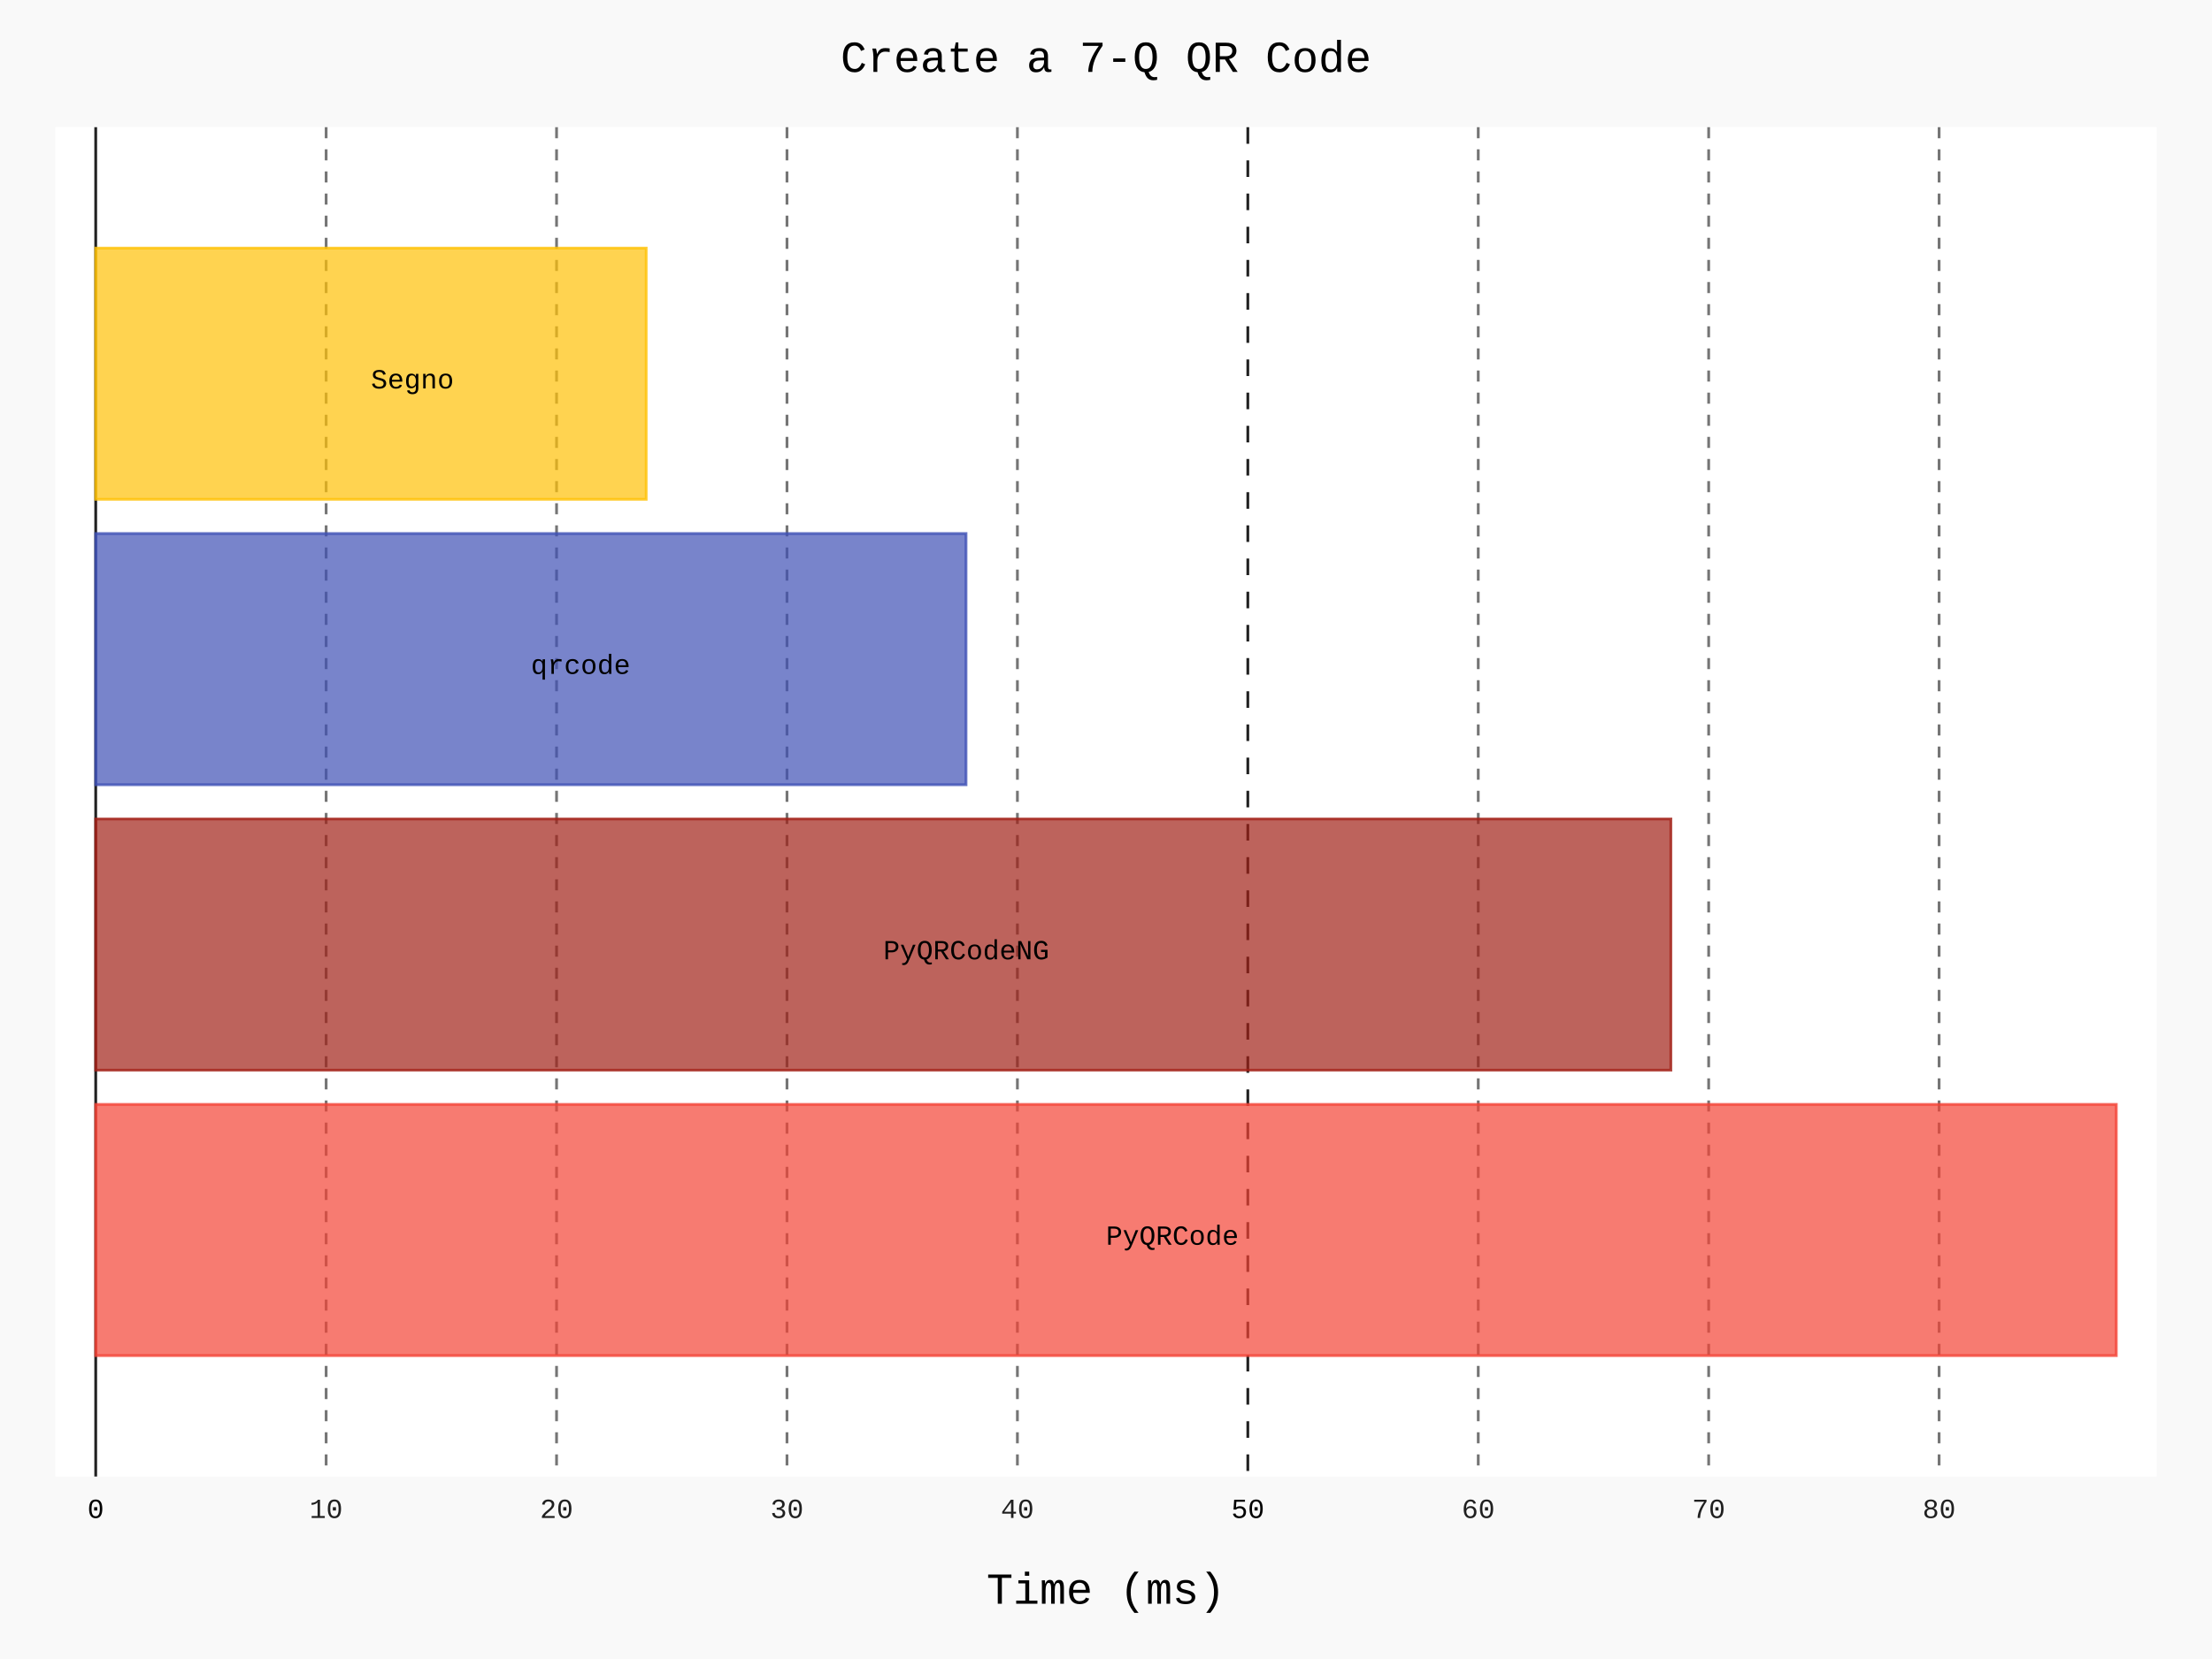
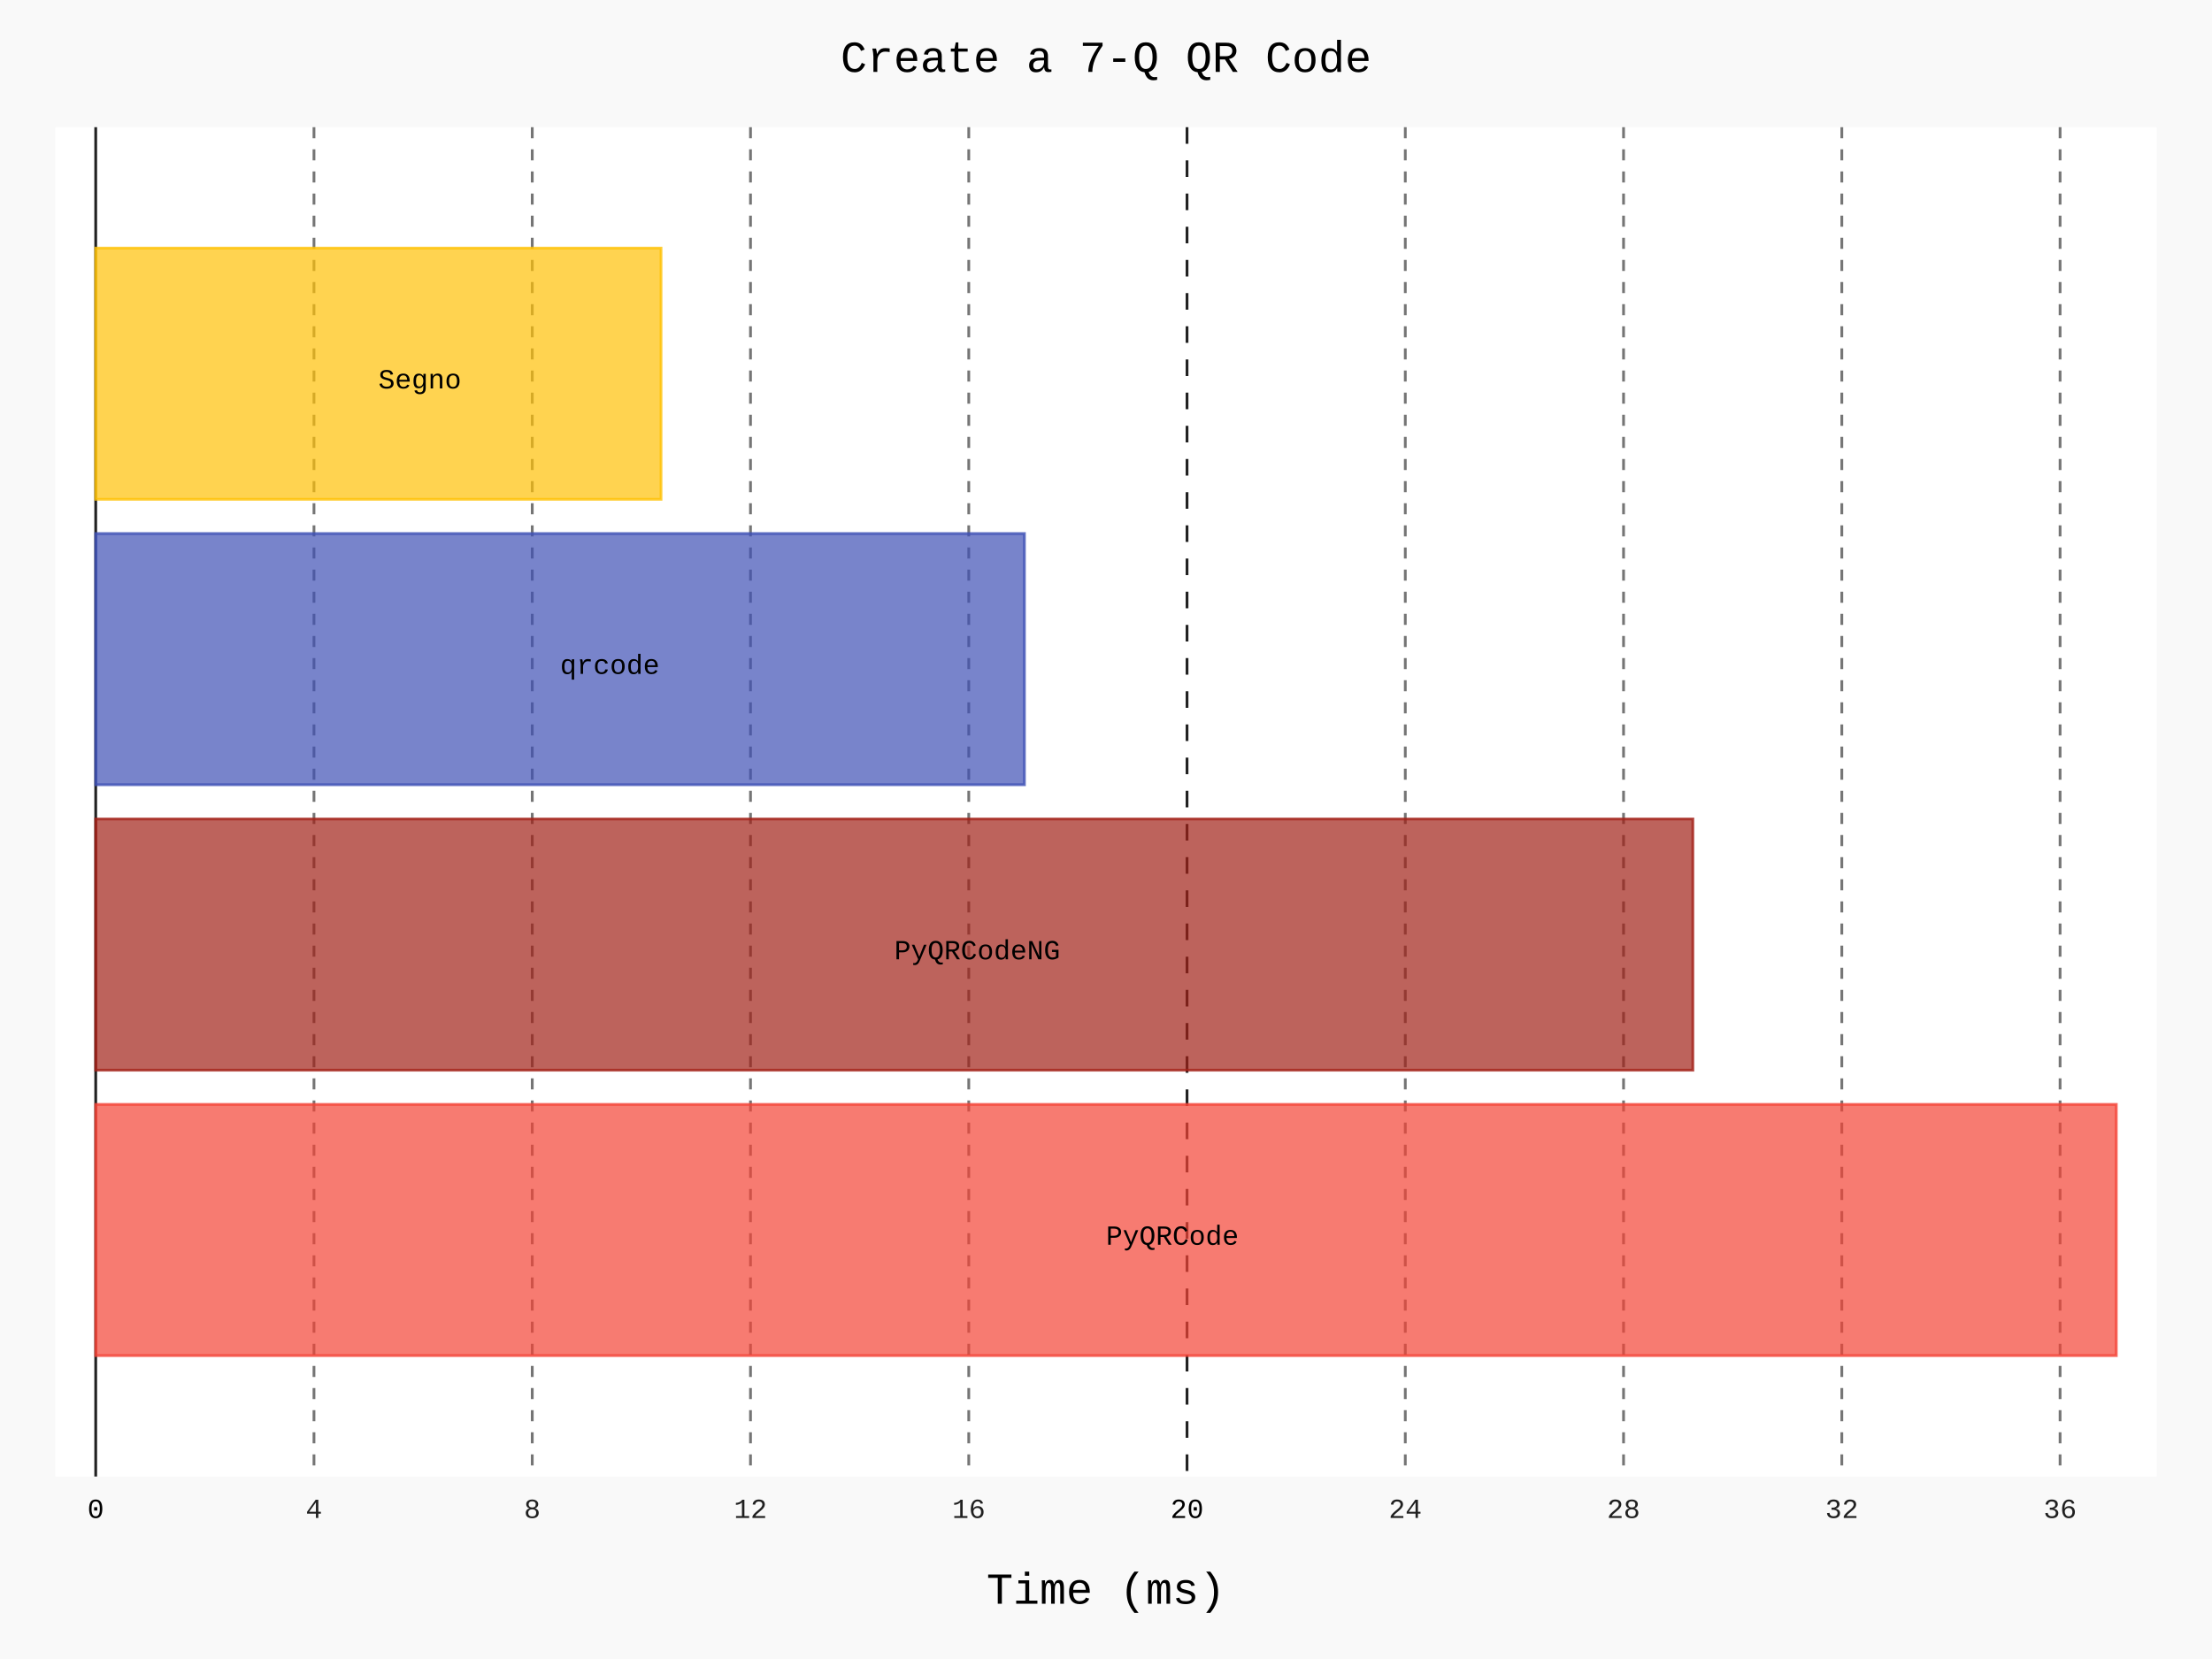
- <svg xmlns="http://www.w3.org/2000/svg" class="pygal-chart" id="chart-4d0319d5-d337-4847-8611-b5a504b3eafc" viewBox="0 0 800 600">
+ <svg xmlns="http://www.w3.org/2000/svg" class="pygal-chart" id="chart-cfbbc7f0-6f29-4b31-ab92-793db3590aed" viewBox="0 0 800 600">
  <defs>
-     <style type="text/css">#chart-4d0319d5-d337-4847-8611-b5a504b3eafc{-webkit-user-select:none;-webkit-font-smoothing:antialiased;font-family:Consolas,"Liberation Mono",Menlo,Courier,monospace}#chart-4d0319d5-d337-4847-8611-b5a504b3eafc .title{font-family:Consolas,"Liberation Mono",Menlo,Courier,monospace;font-size:16px}#chart-4d0319d5-d337-4847-8611-b5a504b3eafc .legends .legend text{font-family:Consolas,"Liberation Mono",Menlo,Courier,monospace;font-size:14px}#chart-4d0319d5-d337-4847-8611-b5a504b3eafc .axis text{font-family:Consolas,"Liberation Mono",Menlo,Courier,monospace;font-size:10px}#chart-4d0319d5-d337-4847-8611-b5a504b3eafc .axis text.major{font-family:Consolas,"Liberation Mono",Menlo,Courier,monospace;font-size:10px}#chart-4d0319d5-d337-4847-8611-b5a504b3eafc .text-overlay text.value{font-family:Consolas,"Liberation Mono",Menlo,Courier,monospace;font-size:16px}#chart-4d0319d5-d337-4847-8611-b5a504b3eafc .text-overlay text.label{font-family:Consolas,"Liberation Mono",Menlo,Courier,monospace;font-size:10px}#chart-4d0319d5-d337-4847-8611-b5a504b3eafc .tooltip{font-family:Consolas,"Liberation Mono",Menlo,Courier,monospace;font-size:14px}#chart-4d0319d5-d337-4847-8611-b5a504b3eafc text.no_data{font-family:Consolas,"Liberation Mono",Menlo,Courier,monospace;font-size:64px}
- #chart-4d0319d5-d337-4847-8611-b5a504b3eafc{background-color:rgba(249,249,249,1)}#chart-4d0319d5-d337-4847-8611-b5a504b3eafc path,#chart-4d0319d5-d337-4847-8611-b5a504b3eafc line,#chart-4d0319d5-d337-4847-8611-b5a504b3eafc rect,#chart-4d0319d5-d337-4847-8611-b5a504b3eafc circle{-webkit-transition:150ms;-moz-transition:150ms;transition:150ms}#chart-4d0319d5-d337-4847-8611-b5a504b3eafc .graph &gt; .background{fill:rgba(249,249,249,1)}#chart-4d0319d5-d337-4847-8611-b5a504b3eafc .plot &gt; .background{fill:rgba(255,255,255,1)}#chart-4d0319d5-d337-4847-8611-b5a504b3eafc .graph{fill:rgba(0,0,0,.87)}#chart-4d0319d5-d337-4847-8611-b5a504b3eafc text.no_data{fill:rgba(0,0,0,1)}#chart-4d0319d5-d337-4847-8611-b5a504b3eafc .title{fill:rgba(0,0,0,1)}#chart-4d0319d5-d337-4847-8611-b5a504b3eafc .legends .legend text{fill:rgba(0,0,0,.87)}#chart-4d0319d5-d337-4847-8611-b5a504b3eafc .legends .legend:hover text{fill:rgba(0,0,0,1)}#chart-4d0319d5-d337-4847-8611-b5a504b3eafc .axis .line{stroke:rgba(0,0,0,1)}#chart-4d0319d5-d337-4847-8611-b5a504b3eafc .axis .guide.line{stroke:rgba(0,0,0,.54)}#chart-4d0319d5-d337-4847-8611-b5a504b3eafc .axis .major.line{stroke:rgba(0,0,0,.87)}#chart-4d0319d5-d337-4847-8611-b5a504b3eafc .axis text.major{fill:rgba(0,0,0,1)}#chart-4d0319d5-d337-4847-8611-b5a504b3eafc .axis.y .guides:hover .guide.line,#chart-4d0319d5-d337-4847-8611-b5a504b3eafc .line-graph .axis.x .guides:hover .guide.line,#chart-4d0319d5-d337-4847-8611-b5a504b3eafc .stackedline-graph .axis.x .guides:hover .guide.line,#chart-4d0319d5-d337-4847-8611-b5a504b3eafc .xy-graph .axis.x .guides:hover .guide.line{stroke:rgba(0,0,0,1)}#chart-4d0319d5-d337-4847-8611-b5a504b3eafc .axis .guides:hover text{fill:rgba(0,0,0,1)}#chart-4d0319d5-d337-4847-8611-b5a504b3eafc .reactive{fill-opacity:.7;stroke-opacity:.8}#chart-4d0319d5-d337-4847-8611-b5a504b3eafc .ci{stroke:rgba(0,0,0,.87)}#chart-4d0319d5-d337-4847-8611-b5a504b3eafc .reactive.active,#chart-4d0319d5-d337-4847-8611-b5a504b3eafc .active .reactive{fill-opacity:.8;stroke-opacity:.9;stroke-width:4}#chart-4d0319d5-d337-4847-8611-b5a504b3eafc .ci .reactive.active{stroke-width:1.5}#chart-4d0319d5-d337-4847-8611-b5a504b3eafc .series text{fill:rgba(0,0,0,1)}#chart-4d0319d5-d337-4847-8611-b5a504b3eafc .tooltip rect{fill:rgba(255,255,255,1);stroke:rgba(0,0,0,1);-webkit-transition:opacity 150ms;-moz-transition:opacity 150ms;transition:opacity 150ms}#chart-4d0319d5-d337-4847-8611-b5a504b3eafc .tooltip .label{fill:rgba(0,0,0,.87)}#chart-4d0319d5-d337-4847-8611-b5a504b3eafc .tooltip .label{fill:rgba(0,0,0,.87)}#chart-4d0319d5-d337-4847-8611-b5a504b3eafc .tooltip .legend{font-size:.8em;fill:rgba(0,0,0,.54)}#chart-4d0319d5-d337-4847-8611-b5a504b3eafc .tooltip .x_label{font-size:.6em;fill:rgba(0,0,0,1)}#chart-4d0319d5-d337-4847-8611-b5a504b3eafc .tooltip .xlink{font-size:.5em;text-decoration:underline}#chart-4d0319d5-d337-4847-8611-b5a504b3eafc .tooltip .value{font-size:1.5em}#chart-4d0319d5-d337-4847-8611-b5a504b3eafc .bound{font-size:.5em}#chart-4d0319d5-d337-4847-8611-b5a504b3eafc .max-value{font-size:.75em;fill:rgba(0,0,0,.54)}#chart-4d0319d5-d337-4847-8611-b5a504b3eafc .map-element{fill:rgba(255,255,255,1);stroke:rgba(0,0,0,.54) !important}#chart-4d0319d5-d337-4847-8611-b5a504b3eafc .map-element .reactive{fill-opacity:inherit;stroke-opacity:inherit}#chart-4d0319d5-d337-4847-8611-b5a504b3eafc .color-0,#chart-4d0319d5-d337-4847-8611-b5a504b3eafc .color-0 a:visited{stroke:#F44336;fill:#F44336}#chart-4d0319d5-d337-4847-8611-b5a504b3eafc .color-1,#chart-4d0319d5-d337-4847-8611-b5a504b3eafc .color-1 a:visited{stroke:#3F51B5;fill:#3F51B5}#chart-4d0319d5-d337-4847-8611-b5a504b3eafc .color-2,#chart-4d0319d5-d337-4847-8611-b5a504b3eafc .color-2 a:visited{stroke:#009688;fill:#009688}#chart-4d0319d5-d337-4847-8611-b5a504b3eafc .color-3,#chart-4d0319d5-d337-4847-8611-b5a504b3eafc .color-3 a:visited{stroke:#FFC107;fill:#FFC107}#chart-4d0319d5-d337-4847-8611-b5a504b3eafc .text-overlay .color-0 text{fill:black}#chart-4d0319d5-d337-4847-8611-b5a504b3eafc .text-overlay .color-1 text{fill:black}#chart-4d0319d5-d337-4847-8611-b5a504b3eafc .text-overlay .color-2 text{fill:black}#chart-4d0319d5-d337-4847-8611-b5a504b3eafc .text-overlay .color-3 text{fill:black}
- #chart-4d0319d5-d337-4847-8611-b5a504b3eafc text.no_data{text-anchor:middle}#chart-4d0319d5-d337-4847-8611-b5a504b3eafc .guide.line{fill:none}#chart-4d0319d5-d337-4847-8611-b5a504b3eafc .centered{text-anchor:middle}#chart-4d0319d5-d337-4847-8611-b5a504b3eafc .title{text-anchor:middle}#chart-4d0319d5-d337-4847-8611-b5a504b3eafc .legends .legend text{fill-opacity:1}#chart-4d0319d5-d337-4847-8611-b5a504b3eafc .axis.x text{text-anchor:middle}#chart-4d0319d5-d337-4847-8611-b5a504b3eafc .axis.x:not(.web) text[transform]{text-anchor:start}#chart-4d0319d5-d337-4847-8611-b5a504b3eafc .axis.x:not(.web) text[transform].backwards{text-anchor:end}#chart-4d0319d5-d337-4847-8611-b5a504b3eafc .axis.y text{text-anchor:end}#chart-4d0319d5-d337-4847-8611-b5a504b3eafc .axis.y text[transform].backwards{text-anchor:start}#chart-4d0319d5-d337-4847-8611-b5a504b3eafc .axis.y2 text{text-anchor:start}#chart-4d0319d5-d337-4847-8611-b5a504b3eafc .axis.y2 text[transform].backwards{text-anchor:end}#chart-4d0319d5-d337-4847-8611-b5a504b3eafc .axis .guide.line{stroke-dasharray:4,4}#chart-4d0319d5-d337-4847-8611-b5a504b3eafc .axis .major.guide.line{stroke-dasharray:6,6}#chart-4d0319d5-d337-4847-8611-b5a504b3eafc .horizontal .axis.y .guide.line,#chart-4d0319d5-d337-4847-8611-b5a504b3eafc .horizontal .axis.y2 .guide.line,#chart-4d0319d5-d337-4847-8611-b5a504b3eafc .vertical .axis.x .guide.line{opacity:0}#chart-4d0319d5-d337-4847-8611-b5a504b3eafc .horizontal .axis.always_show .guide.line,#chart-4d0319d5-d337-4847-8611-b5a504b3eafc .vertical .axis.always_show .guide.line{opacity:1 !important}#chart-4d0319d5-d337-4847-8611-b5a504b3eafc .axis.y .guides:hover .guide.line,#chart-4d0319d5-d337-4847-8611-b5a504b3eafc .axis.y2 .guides:hover .guide.line,#chart-4d0319d5-d337-4847-8611-b5a504b3eafc .axis.x .guides:hover .guide.line{opacity:1}#chart-4d0319d5-d337-4847-8611-b5a504b3eafc .axis .guides:hover text{opacity:1}#chart-4d0319d5-d337-4847-8611-b5a504b3eafc .nofill{fill:none}#chart-4d0319d5-d337-4847-8611-b5a504b3eafc .subtle-fill{fill-opacity:.2}#chart-4d0319d5-d337-4847-8611-b5a504b3eafc .dot{stroke-width:1px;fill-opacity:1}#chart-4d0319d5-d337-4847-8611-b5a504b3eafc .dot.active{stroke-width:5px}#chart-4d0319d5-d337-4847-8611-b5a504b3eafc .dot.negative{fill:transparent}#chart-4d0319d5-d337-4847-8611-b5a504b3eafc text,#chart-4d0319d5-d337-4847-8611-b5a504b3eafc tspan{stroke:none !important}#chart-4d0319d5-d337-4847-8611-b5a504b3eafc .series text.active{opacity:1}#chart-4d0319d5-d337-4847-8611-b5a504b3eafc .tooltip rect{fill-opacity:.95;stroke-width:.5}#chart-4d0319d5-d337-4847-8611-b5a504b3eafc .tooltip text{fill-opacity:1}#chart-4d0319d5-d337-4847-8611-b5a504b3eafc .showable{visibility:hidden}#chart-4d0319d5-d337-4847-8611-b5a504b3eafc .showable.shown{visibility:visible}#chart-4d0319d5-d337-4847-8611-b5a504b3eafc .gauge-background{fill:rgba(229,229,229,1);stroke:none}#chart-4d0319d5-d337-4847-8611-b5a504b3eafc .bg-lines{stroke:rgba(249,249,249,1);stroke-width:2px}</style>
+     <style type="text/css">#chart-cfbbc7f0-6f29-4b31-ab92-793db3590aed{-webkit-user-select:none;-webkit-font-smoothing:antialiased;font-family:Consolas,"Liberation Mono",Menlo,Courier,monospace}#chart-cfbbc7f0-6f29-4b31-ab92-793db3590aed .title{font-family:Consolas,"Liberation Mono",Menlo,Courier,monospace;font-size:16px}#chart-cfbbc7f0-6f29-4b31-ab92-793db3590aed .legends .legend text{font-family:Consolas,"Liberation Mono",Menlo,Courier,monospace;font-size:14px}#chart-cfbbc7f0-6f29-4b31-ab92-793db3590aed .axis text{font-family:Consolas,"Liberation Mono",Menlo,Courier,monospace;font-size:10px}#chart-cfbbc7f0-6f29-4b31-ab92-793db3590aed .axis text.major{font-family:Consolas,"Liberation Mono",Menlo,Courier,monospace;font-size:10px}#chart-cfbbc7f0-6f29-4b31-ab92-793db3590aed .text-overlay text.value{font-family:Consolas,"Liberation Mono",Menlo,Courier,monospace;font-size:16px}#chart-cfbbc7f0-6f29-4b31-ab92-793db3590aed .text-overlay text.label{font-family:Consolas,"Liberation Mono",Menlo,Courier,monospace;font-size:10px}#chart-cfbbc7f0-6f29-4b31-ab92-793db3590aed .tooltip{font-family:Consolas,"Liberation Mono",Menlo,Courier,monospace;font-size:14px}#chart-cfbbc7f0-6f29-4b31-ab92-793db3590aed text.no_data{font-family:Consolas,"Liberation Mono",Menlo,Courier,monospace;font-size:64px}
+ #chart-cfbbc7f0-6f29-4b31-ab92-793db3590aed{background-color:rgba(249,249,249,1)}#chart-cfbbc7f0-6f29-4b31-ab92-793db3590aed path,#chart-cfbbc7f0-6f29-4b31-ab92-793db3590aed line,#chart-cfbbc7f0-6f29-4b31-ab92-793db3590aed rect,#chart-cfbbc7f0-6f29-4b31-ab92-793db3590aed circle{-webkit-transition:150ms;-moz-transition:150ms;transition:150ms}#chart-cfbbc7f0-6f29-4b31-ab92-793db3590aed .graph &gt; .background{fill:rgba(249,249,249,1)}#chart-cfbbc7f0-6f29-4b31-ab92-793db3590aed .plot &gt; .background{fill:rgba(255,255,255,1)}#chart-cfbbc7f0-6f29-4b31-ab92-793db3590aed .graph{fill:rgba(0,0,0,.87)}#chart-cfbbc7f0-6f29-4b31-ab92-793db3590aed text.no_data{fill:rgba(0,0,0,1)}#chart-cfbbc7f0-6f29-4b31-ab92-793db3590aed .title{fill:rgba(0,0,0,1)}#chart-cfbbc7f0-6f29-4b31-ab92-793db3590aed .legends .legend text{fill:rgba(0,0,0,.87)}#chart-cfbbc7f0-6f29-4b31-ab92-793db3590aed .legends .legend:hover text{fill:rgba(0,0,0,1)}#chart-cfbbc7f0-6f29-4b31-ab92-793db3590aed .axis .line{stroke:rgba(0,0,0,1)}#chart-cfbbc7f0-6f29-4b31-ab92-793db3590aed .axis .guide.line{stroke:rgba(0,0,0,.54)}#chart-cfbbc7f0-6f29-4b31-ab92-793db3590aed .axis .major.line{stroke:rgba(0,0,0,.87)}#chart-cfbbc7f0-6f29-4b31-ab92-793db3590aed .axis text.major{fill:rgba(0,0,0,1)}#chart-cfbbc7f0-6f29-4b31-ab92-793db3590aed .axis.y .guides:hover .guide.line,#chart-cfbbc7f0-6f29-4b31-ab92-793db3590aed .line-graph .axis.x .guides:hover .guide.line,#chart-cfbbc7f0-6f29-4b31-ab92-793db3590aed .stackedline-graph .axis.x .guides:hover .guide.line,#chart-cfbbc7f0-6f29-4b31-ab92-793db3590aed .xy-graph .axis.x .guides:hover .guide.line{stroke:rgba(0,0,0,1)}#chart-cfbbc7f0-6f29-4b31-ab92-793db3590aed .axis .guides:hover text{fill:rgba(0,0,0,1)}#chart-cfbbc7f0-6f29-4b31-ab92-793db3590aed .reactive{fill-opacity:.7;stroke-opacity:.8}#chart-cfbbc7f0-6f29-4b31-ab92-793db3590aed .ci{stroke:rgba(0,0,0,.87)}#chart-cfbbc7f0-6f29-4b31-ab92-793db3590aed .reactive.active,#chart-cfbbc7f0-6f29-4b31-ab92-793db3590aed .active .reactive{fill-opacity:.8;stroke-opacity:.9;stroke-width:4}#chart-cfbbc7f0-6f29-4b31-ab92-793db3590aed .ci .reactive.active{stroke-width:1.5}#chart-cfbbc7f0-6f29-4b31-ab92-793db3590aed .series text{fill:rgba(0,0,0,1)}#chart-cfbbc7f0-6f29-4b31-ab92-793db3590aed .tooltip rect{fill:rgba(255,255,255,1);stroke:rgba(0,0,0,1);-webkit-transition:opacity 150ms;-moz-transition:opacity 150ms;transition:opacity 150ms}#chart-cfbbc7f0-6f29-4b31-ab92-793db3590aed .tooltip .label{fill:rgba(0,0,0,.87)}#chart-cfbbc7f0-6f29-4b31-ab92-793db3590aed .tooltip .label{fill:rgba(0,0,0,.87)}#chart-cfbbc7f0-6f29-4b31-ab92-793db3590aed .tooltip .legend{font-size:.8em;fill:rgba(0,0,0,.54)}#chart-cfbbc7f0-6f29-4b31-ab92-793db3590aed .tooltip .x_label{font-size:.6em;fill:rgba(0,0,0,1)}#chart-cfbbc7f0-6f29-4b31-ab92-793db3590aed .tooltip .xlink{font-size:.5em;text-decoration:underline}#chart-cfbbc7f0-6f29-4b31-ab92-793db3590aed .tooltip .value{font-size:1.5em}#chart-cfbbc7f0-6f29-4b31-ab92-793db3590aed .bound{font-size:.5em}#chart-cfbbc7f0-6f29-4b31-ab92-793db3590aed .max-value{font-size:.75em;fill:rgba(0,0,0,.54)}#chart-cfbbc7f0-6f29-4b31-ab92-793db3590aed .map-element{fill:rgba(255,255,255,1);stroke:rgba(0,0,0,.54) !important}#chart-cfbbc7f0-6f29-4b31-ab92-793db3590aed .map-element .reactive{fill-opacity:inherit;stroke-opacity:inherit}#chart-cfbbc7f0-6f29-4b31-ab92-793db3590aed .color-0,#chart-cfbbc7f0-6f29-4b31-ab92-793db3590aed .color-0 a:visited{stroke:#F44336;fill:#F44336}#chart-cfbbc7f0-6f29-4b31-ab92-793db3590aed .color-1,#chart-cfbbc7f0-6f29-4b31-ab92-793db3590aed .color-1 a:visited{stroke:#3F51B5;fill:#3F51B5}#chart-cfbbc7f0-6f29-4b31-ab92-793db3590aed .color-2,#chart-cfbbc7f0-6f29-4b31-ab92-793db3590aed .color-2 a:visited{stroke:#009688;fill:#009688}#chart-cfbbc7f0-6f29-4b31-ab92-793db3590aed .color-3,#chart-cfbbc7f0-6f29-4b31-ab92-793db3590aed .color-3 a:visited{stroke:#FFC107;fill:#FFC107}#chart-cfbbc7f0-6f29-4b31-ab92-793db3590aed .text-overlay .color-0 text{fill:black}#chart-cfbbc7f0-6f29-4b31-ab92-793db3590aed .text-overlay .color-1 text{fill:black}#chart-cfbbc7f0-6f29-4b31-ab92-793db3590aed .text-overlay .color-2 text{fill:black}#chart-cfbbc7f0-6f29-4b31-ab92-793db3590aed .text-overlay .color-3 text{fill:black}
+ #chart-cfbbc7f0-6f29-4b31-ab92-793db3590aed text.no_data{text-anchor:middle}#chart-cfbbc7f0-6f29-4b31-ab92-793db3590aed .guide.line{fill:none}#chart-cfbbc7f0-6f29-4b31-ab92-793db3590aed .centered{text-anchor:middle}#chart-cfbbc7f0-6f29-4b31-ab92-793db3590aed .title{text-anchor:middle}#chart-cfbbc7f0-6f29-4b31-ab92-793db3590aed .legends .legend text{fill-opacity:1}#chart-cfbbc7f0-6f29-4b31-ab92-793db3590aed .axis.x text{text-anchor:middle}#chart-cfbbc7f0-6f29-4b31-ab92-793db3590aed .axis.x:not(.web) text[transform]{text-anchor:start}#chart-cfbbc7f0-6f29-4b31-ab92-793db3590aed .axis.x:not(.web) text[transform].backwards{text-anchor:end}#chart-cfbbc7f0-6f29-4b31-ab92-793db3590aed .axis.y text{text-anchor:end}#chart-cfbbc7f0-6f29-4b31-ab92-793db3590aed .axis.y text[transform].backwards{text-anchor:start}#chart-cfbbc7f0-6f29-4b31-ab92-793db3590aed .axis.y2 text{text-anchor:start}#chart-cfbbc7f0-6f29-4b31-ab92-793db3590aed .axis.y2 text[transform].backwards{text-anchor:end}#chart-cfbbc7f0-6f29-4b31-ab92-793db3590aed .axis .guide.line{stroke-dasharray:4,4}#chart-cfbbc7f0-6f29-4b31-ab92-793db3590aed .axis .major.guide.line{stroke-dasharray:6,6}#chart-cfbbc7f0-6f29-4b31-ab92-793db3590aed .horizontal .axis.y .guide.line,#chart-cfbbc7f0-6f29-4b31-ab92-793db3590aed .horizontal .axis.y2 .guide.line,#chart-cfbbc7f0-6f29-4b31-ab92-793db3590aed .vertical .axis.x .guide.line{opacity:0}#chart-cfbbc7f0-6f29-4b31-ab92-793db3590aed .horizontal .axis.always_show .guide.line,#chart-cfbbc7f0-6f29-4b31-ab92-793db3590aed .vertical .axis.always_show .guide.line{opacity:1 !important}#chart-cfbbc7f0-6f29-4b31-ab92-793db3590aed .axis.y .guides:hover .guide.line,#chart-cfbbc7f0-6f29-4b31-ab92-793db3590aed .axis.y2 .guides:hover .guide.line,#chart-cfbbc7f0-6f29-4b31-ab92-793db3590aed .axis.x .guides:hover .guide.line{opacity:1}#chart-cfbbc7f0-6f29-4b31-ab92-793db3590aed .axis .guides:hover text{opacity:1}#chart-cfbbc7f0-6f29-4b31-ab92-793db3590aed .nofill{fill:none}#chart-cfbbc7f0-6f29-4b31-ab92-793db3590aed .subtle-fill{fill-opacity:.2}#chart-cfbbc7f0-6f29-4b31-ab92-793db3590aed .dot{stroke-width:1px;fill-opacity:1}#chart-cfbbc7f0-6f29-4b31-ab92-793db3590aed .dot.active{stroke-width:5px}#chart-cfbbc7f0-6f29-4b31-ab92-793db3590aed .dot.negative{fill:transparent}#chart-cfbbc7f0-6f29-4b31-ab92-793db3590aed text,#chart-cfbbc7f0-6f29-4b31-ab92-793db3590aed tspan{stroke:none !important}#chart-cfbbc7f0-6f29-4b31-ab92-793db3590aed .series text.active{opacity:1}#chart-cfbbc7f0-6f29-4b31-ab92-793db3590aed .tooltip rect{fill-opacity:.95;stroke-width:.5}#chart-cfbbc7f0-6f29-4b31-ab92-793db3590aed .tooltip text{fill-opacity:1}#chart-cfbbc7f0-6f29-4b31-ab92-793db3590aed .showable{visibility:hidden}#chart-cfbbc7f0-6f29-4b31-ab92-793db3590aed .showable.shown{visibility:visible}#chart-cfbbc7f0-6f29-4b31-ab92-793db3590aed .gauge-background{fill:rgba(229,229,229,1);stroke:none}#chart-cfbbc7f0-6f29-4b31-ab92-793db3590aed .bg-lines{stroke:rgba(249,249,249,1);stroke-width:2px}</style>
  </defs>
  <g class="graph horizontalbar-graph horizontal">
    <rect class="background" height="600" width="800" x="0" y="0" />
    <g class="plot" transform="translate(20, 46)">
      <rect class="background" height="488" width="760" x="0" y="0" />
      <g class="axis x always_show">
        <g class="guides">
          <path class="axis major line" d="M14.615 0 v488" />
          <text class="major" x="14.615" y="503.0">0</text>
        </g>
        <g class="guides">
-           <path class="guide line" d="M97.951 0 v488" />
-           <text class="" x="97.951" y="503.0">10</text>
+           <path class="guide line" d="M93.553 0 v488" />
+           <text class="" x="93.553" y="503.0">4</text>
        </g>
        <g class="guides">
-           <path class="guide line" d="M181.286 0 v488" />
-           <text class="" x="181.286" y="503.0">20</text>
+           <path class="guide line" d="M172.492 0 v488" />
+           <text class="" x="172.492" y="503.0">8</text>
        </g>
        <g class="guides">
-           <path class="guide line" d="M264.622 0 v488" />
-           <text class="" x="264.622" y="503.0">30</text>
+           <path class="guide line" d="M251.43 0 v488" />
+           <text class="" x="251.43" y="503.0">12</text>
        </g>
        <g class="guides">
-           <path class="guide line" d="M347.957 0 v488" />
-           <text class="" x="347.957" y="503.0">40</text>
+           <path class="guide line" d="M330.368 0 v488" />
+           <text class="" x="330.368" y="503.0">16</text>
        </g>
        <g class="guides">
-           <path class="major guide line" d="M431.293 0 v488" />
-           <text class="major" x="431.293" y="503.0">50</text>
+           <path class="major guide line" d="M409.306 0 v488" />
+           <text class="major" x="409.306" y="503.0">20</text>
        </g>
        <g class="guides">
-           <path class="guide line" d="M514.629 0 v488" />
-           <text class="" x="514.629" y="503.0">60</text>
+           <path class="guide line" d="M488.244 0 v488" />
+           <text class="" x="488.244" y="503.0">24</text>
        </g>
        <g class="guides">
-           <path class="guide line" d="M597.964 0 v488" />
-           <text class="" x="597.964" y="503.0">70</text>
+           <path class="guide line" d="M567.182 0 v488" />
+           <text class="" x="567.182" y="503.0">28</text>
        </g>
        <g class="guides">
-           <path class="guide line" d="M681.3 0 v488" />
-           <text class="" x="681.3" y="503.0">80</text>
+           <path class="guide line" d="M646.12 0 v488" />
+           <text class="" x="646.12" y="503.0">32</text>
+         </g>
+         <g class="guides">
+           <path class="guide line" d="M725.058 0 v488" />
+           <text class="" x="725.058" y="503.0">36</text>
        </g>
      </g>
      <g class="series serie-3 color-3">
        <g class="bars">
          <g class="bar" style="fill: #F44336; stroke: #F44336">
            <rect class="rect reactive tooltip-trigger" height="90.843" rx="0" ry="0" width="730.769" x="14.615" y="353.425" />
          </g>
        </g>
      </g>
      <g class="series serie-2 color-2">
        <g class="bars">
          <g class="bar" style="fill: #A22118; stroke: #A22118">
-             <rect class="rect reactive tooltip-trigger" height="90.843" rx="0" ry="0" width="569.682" x="14.615" y="250.194" />
+             <rect class="rect reactive tooltip-trigger" height="90.843" rx="0" ry="0" width="577.629" x="14.615" y="250.194" />
          </g>
        </g>
      </g>
      <g class="series serie-1 color-1">
        <g class="bars">
          <g class="bar" style="fill: #3F51B5; stroke: #3F51B5">
-             <rect class="rect reactive tooltip-trigger" height="90.843" rx="0" ry="0" width="314.758" x="14.615" y="146.963" />
+             <rect class="rect reactive tooltip-trigger" height="90.843" rx="0" ry="0" width="335.882" x="14.615" y="146.963" />
          </g>
        </g>
      </g>
      <g class="series serie-0 color-0">
        <g class="bars">
          <g class="bar" style="fill: #FFC107; stroke: #FFC107">
-             <rect class="rect reactive tooltip-trigger" height="90.843" rx="0" ry="0" width="199.089" x="14.615" y="43.732" />
+             <rect class="rect reactive tooltip-trigger" height="90.843" rx="0" ry="0" width="204.45" x="14.615" y="43.732" />
          </g>
        </g>
      </g>
    </g>
    <g class="titles">
      <text class="title plot_title" x="400.0" y="26">Create a 7-Q QR Code</text>
      <text class="title" x="400.0" y="580">Time (ms)</text>
    </g>
    <g class="plot overlay" transform="translate(20, 46)">
      <g class="series serie-3 color-3" />
      <g class="series serie-2 color-2" />
      <g class="series serie-1 color-1" />
      <g class="series serie-0 color-0" />
    </g>
    <g class="plot text-overlay" transform="translate(20, 46)">
      <g class="series serie-3 color-3">
-         <text class="label" x="380" y="404.179">PyQRCode</text>
+         <text class="label" x="380.0" y="404.179">PyQRCode</text>
      </g>
      <g class="series serie-2 color-2">
-         <text class="label" x="299.456" y="300.949">PyQRCodeNG</text>
+         <text class="label" x="303.43" y="300.949">PyQRCodeNG</text>
      </g>
      <g class="series serie-1 color-1">
-         <text class="label" x="171.995" y="197.718">qrcode</text>
+         <text class="label" x="182.556" y="197.718">qrcode</text>
      </g>
      <g class="series serie-0 color-0">
-         <text class="label" x="114.16" y="94.487">Segno</text>
+         <text class="label" x="116.84" y="94.487">Segno</text>
      </g>
    </g>
    <g class="plot tooltip-overlay" transform="translate(20, 46)">
      <g class="tooltip" style="opacity: 0" transform="translate(0 0)">
        <rect class="tooltip-box" height="0" rx="0" ry="0" width="0" />
        <g class="text" />
      </g>
    </g>
  </g>
</svg>
